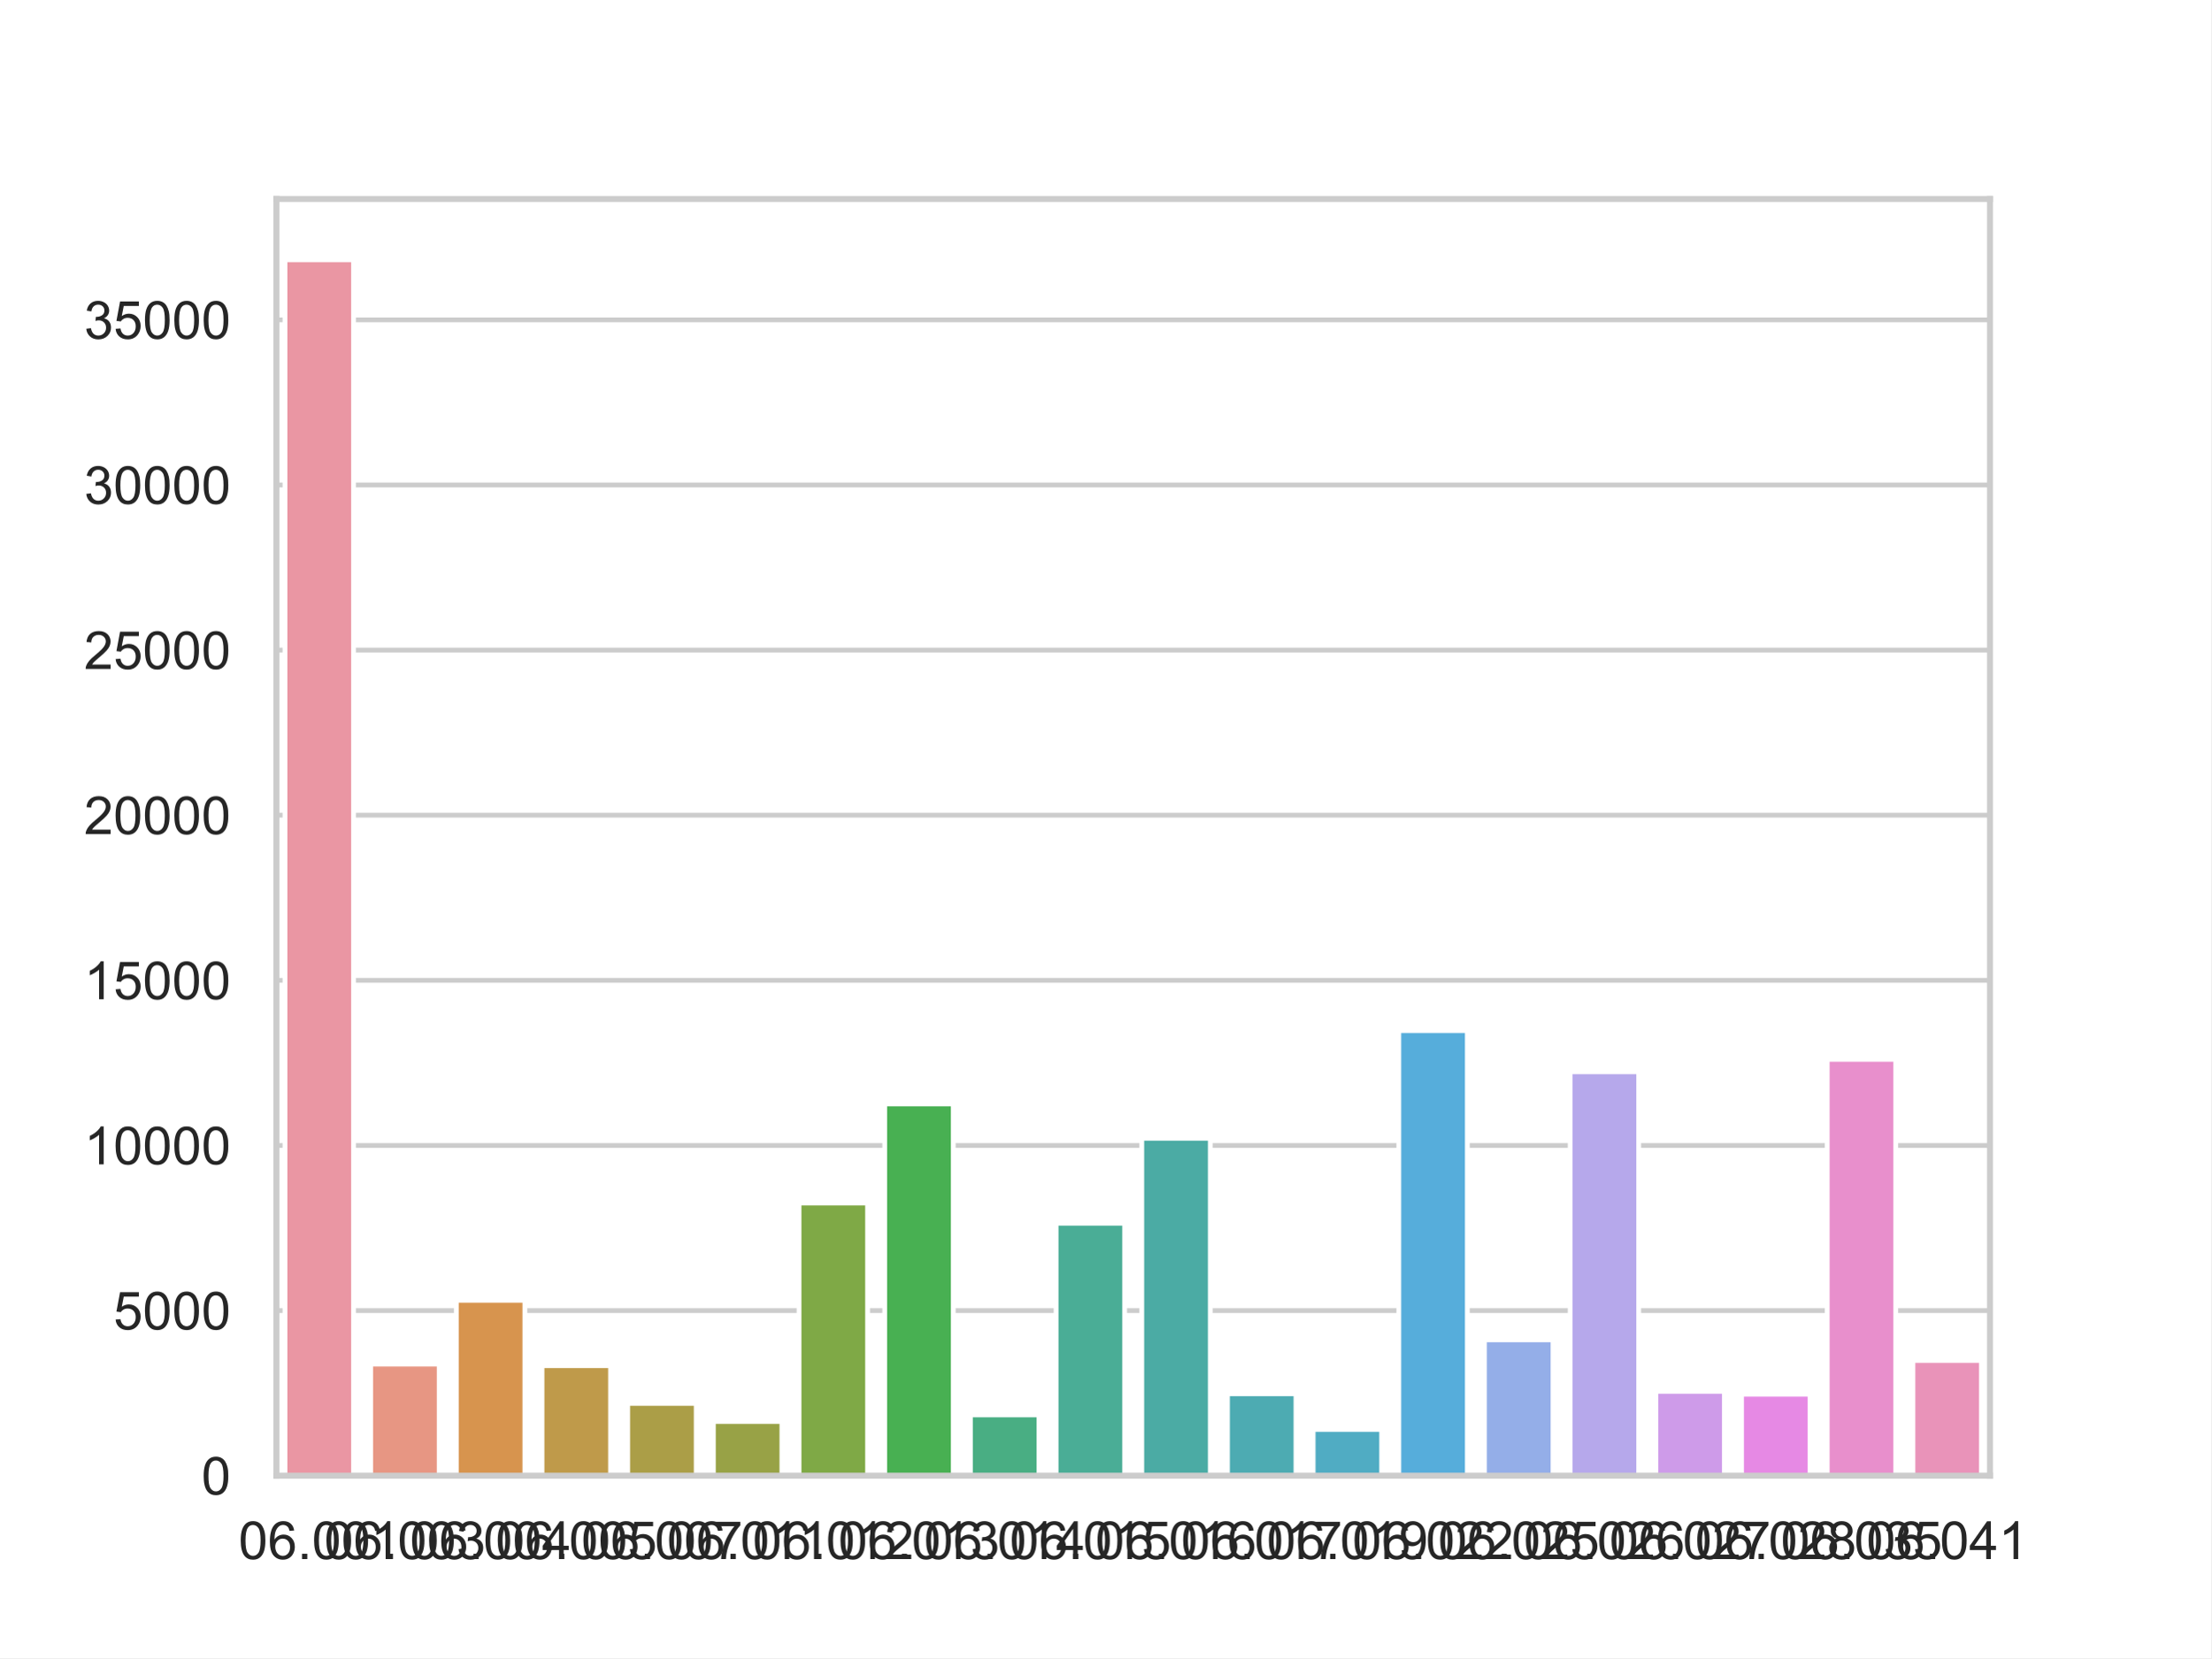
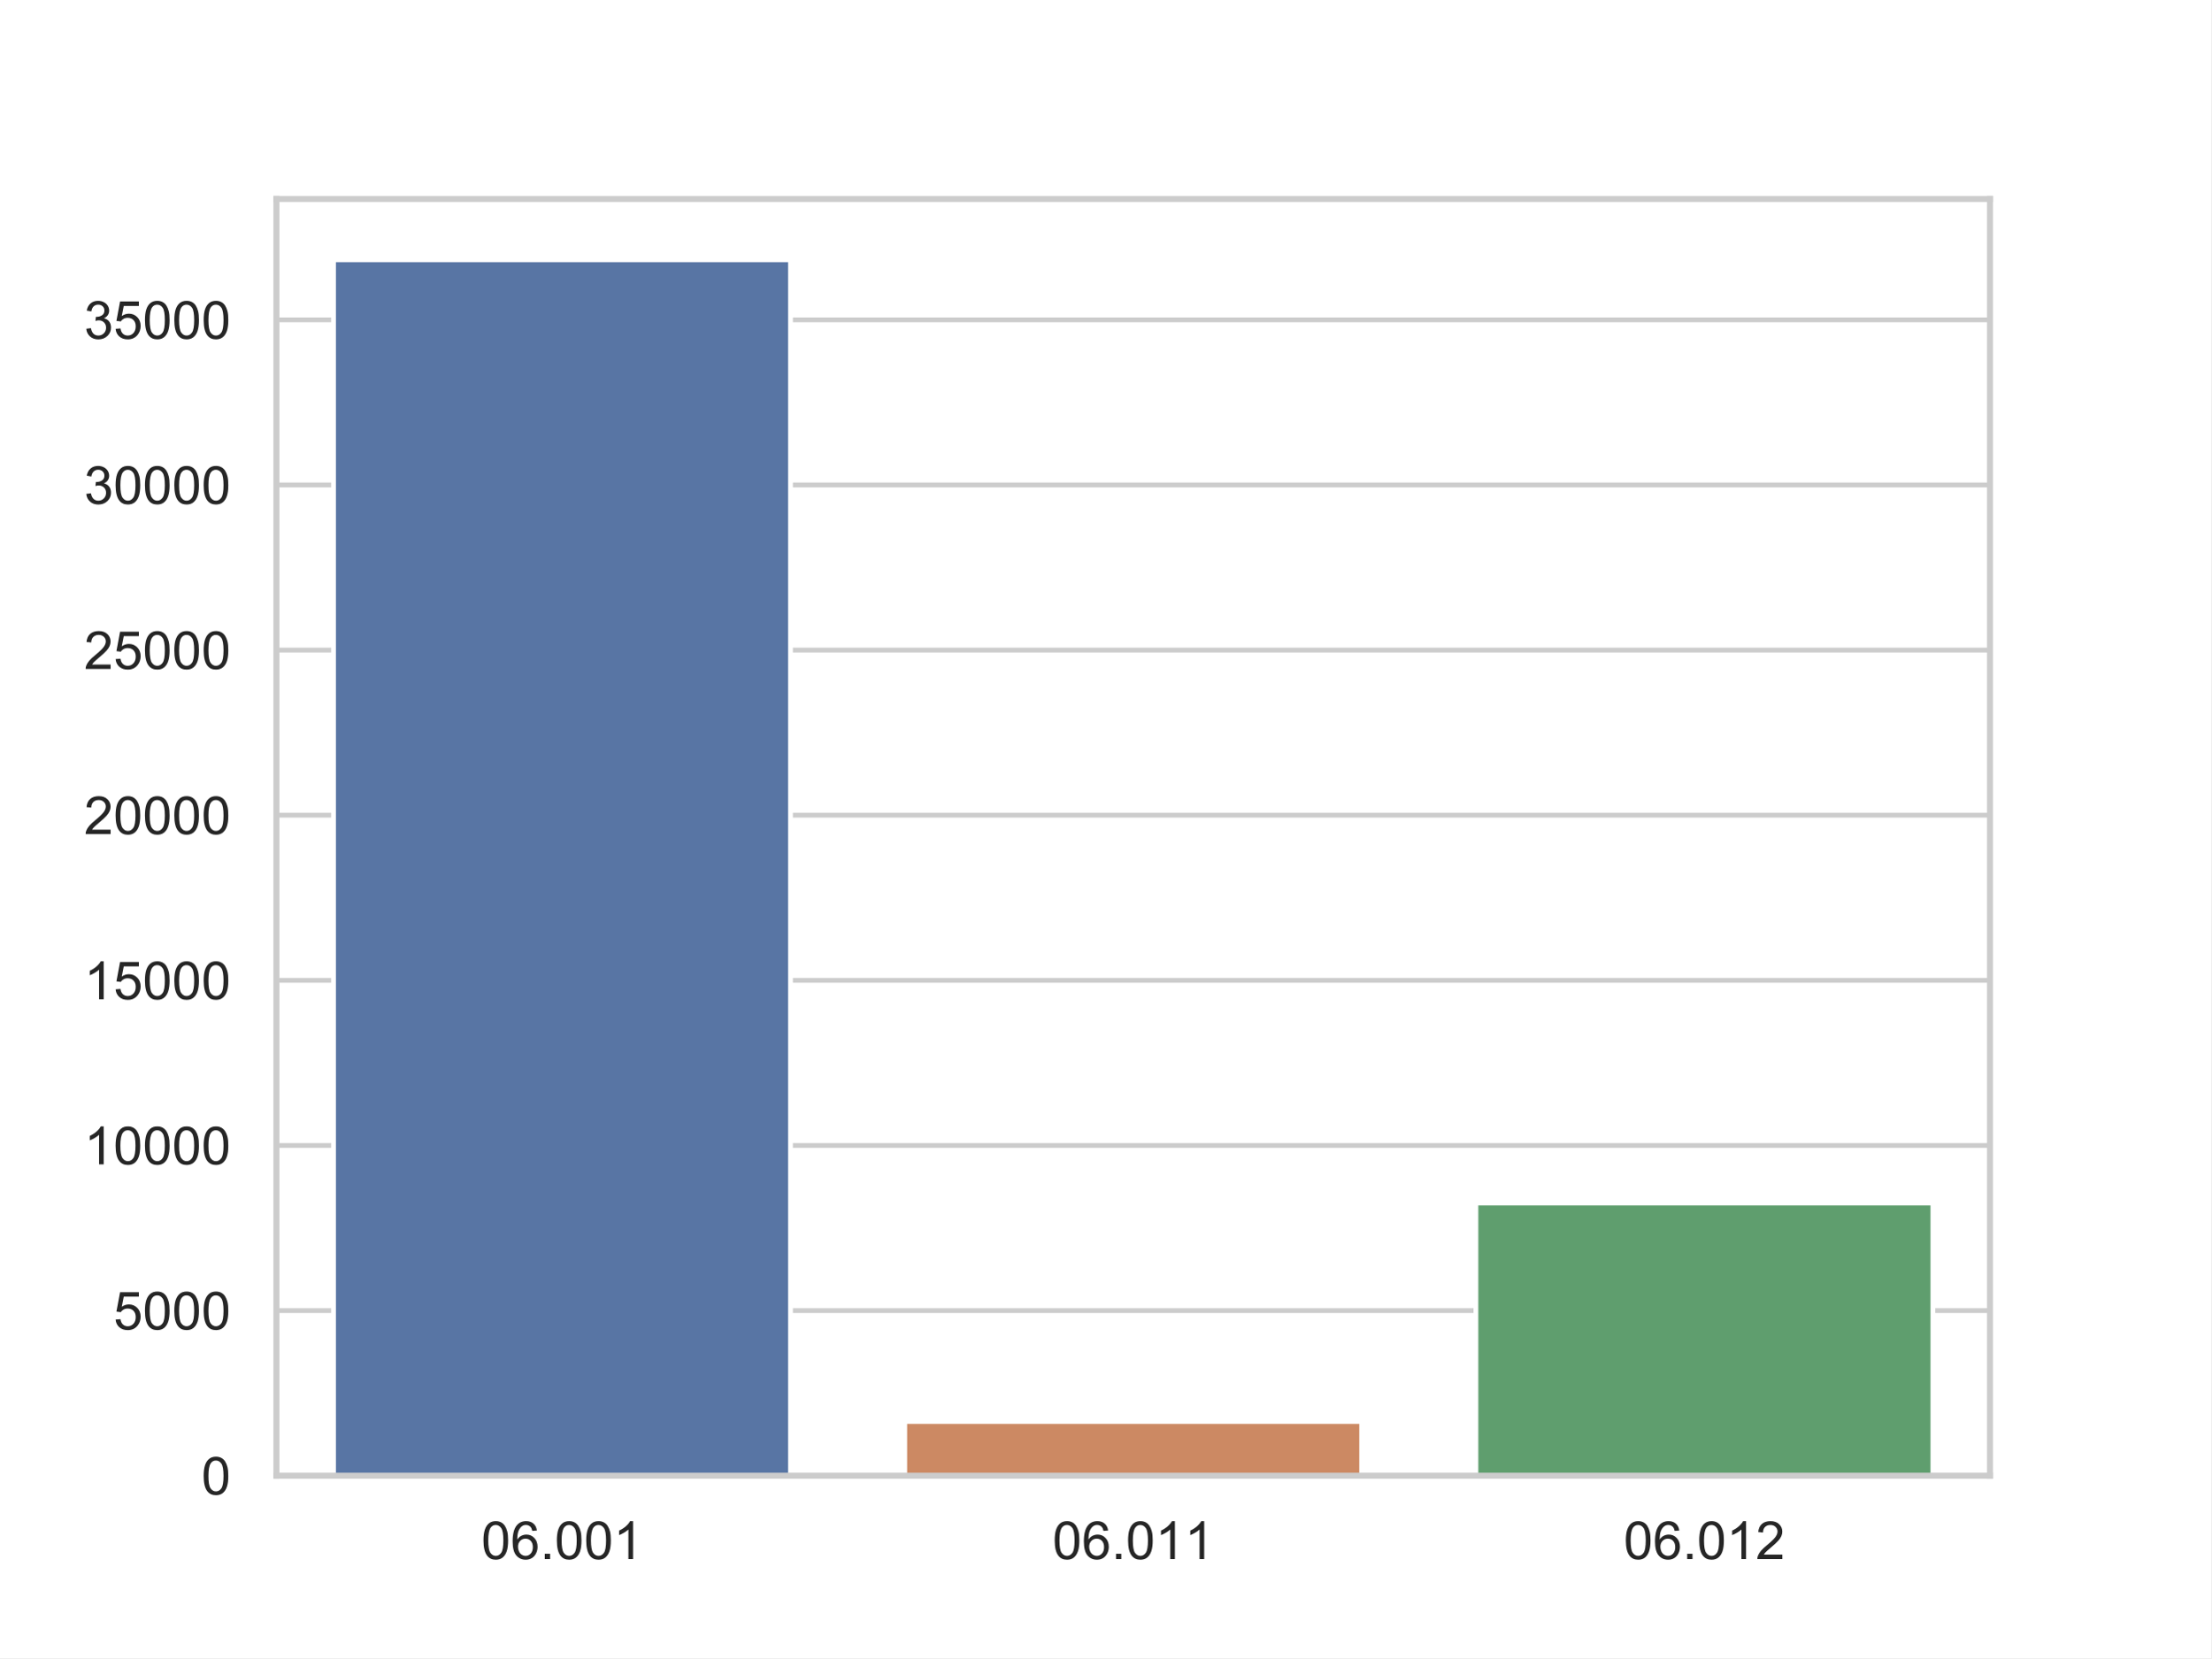
<svg xmlns="http://www.w3.org/2000/svg" xmlns:xlink="http://www.w3.org/1999/xlink" height="345.6pt" version="1.1" viewBox="0 0 460.8 345.6" width="460.8pt">
  <defs>
    <style type="text/css">
*{stroke-linecap:butt;stroke-linejoin:round;}
  </style>
  </defs>
  <g id="figure_1">
    <g id="patch_1">
      <path d="M 0 345.6  L 460.8 345.6  L 460.8 0  L 0 0  z " style="fill:#ffffff;" />
    </g>
    <g id="axes_1">
      <g id="patch_2">
        <path d="M 57.6 307.584  L 414.72 307.584  L 414.72 41.472  L 57.6 41.472  z " style="fill:#ffffff;" />
      </g>
      <g id="matplotlib.axis_1">
        <g id="xtick_1">
          <g id="text_1">
            <defs>
              <path d="M 4.156 35.297  Q 4.156 48 6.766 55.734  Q 9.375 63.484 14.516 67.672  Q 19.672 71.875 27.484 71.875  Q 33.25 71.875 37.594 69.547  Q 41.938 67.234 44.766 62.859  Q 47.609 58.5 49.219 52.219  Q 50.828 45.953 50.828 35.297  Q 50.828 22.703 48.234 14.969  Q 45.656 7.234 40.5 3  Q 35.359 -1.219 27.484 -1.219  Q 17.141 -1.219 11.234 6.203  Q 4.156 15.141 4.156 35.297  z M 13.188 35.297  Q 13.188 17.672 17.312 11.828  Q 21.438 6 27.484 6  Q 33.547 6 37.672 11.859  Q 41.797 17.719 41.797 35.297  Q 41.797 52.984 37.672 58.781  Q 33.547 64.594 27.391 64.594  Q 21.344 64.594 17.719 59.469  Q 13.188 52.938 13.188 35.297  z " id="ArialMT-30" />
              <path d="M 49.75 54.047  L 41.016 53.375  Q 39.844 58.547 37.703 60.891  Q 34.125 64.656 28.906 64.656  Q 24.703 64.656 21.531 62.312  Q 17.391 59.281 14.984 53.469  Q 12.594 47.656 12.5 36.922  Q 15.672 41.75 20.266 44.094  Q 24.859 46.438 29.891 46.438  Q 38.672 46.438 44.844 39.969  Q 51.031 33.5 51.031 23.25  Q 51.031 16.5 48.125 10.719  Q 45.219 4.938 40.141 1.859  Q 35.062 -1.219 28.609 -1.219  Q 17.625 -1.219 10.688 6.859  Q 3.766 14.938 3.766 33.5  Q 3.766 54.25 11.422 63.672  Q 18.109 71.875 29.438 71.875  Q 37.891 71.875 43.281 67.141  Q 48.688 62.406 49.75 54.047  z M 13.875 23.188  Q 13.875 18.656 15.797 14.5  Q 17.719 10.359 21.188 8.172  Q 24.656 6 28.469 6  Q 34.031 6 38.031 10.484  Q 42.047 14.984 42.047 22.703  Q 42.047 30.125 38.078 34.391  Q 34.125 38.672 28.125 38.672  Q 22.172 38.672 18.016 34.391  Q 13.875 30.125 13.875 23.188  z " id="ArialMT-36" />
              <path d="M 9.078 0  L 9.078 10.016  L 19.094 10.016  L 19.094 0  z " id="ArialMT-2e" />
              <path d="M 37.25 0  L 28.469 0  L 28.469 56  Q 25.297 52.984 20.141 49.953  Q 14.984 46.922 10.891 45.406  L 10.891 53.906  Q 18.266 57.375 23.781 62.297  Q 29.297 67.234 31.594 71.875  L 37.25 71.875  z " id="ArialMT-31" />
            </defs>
-             <g style="fill:#262626;" transform="translate(49.70745 324.9576)scale(0.11 -0.11)">
+             <g style="fill:#262626;" transform="translate(100.2995 324.9576)scale(0.11 -0.11)">
              <use xlink:href="#ArialMT-30" />
              <use x="55.615" xlink:href="#ArialMT-36" />
              <use x="111.23" xlink:href="#ArialMT-2e" />
              <use x="139.014" xlink:href="#ArialMT-30" />
              <use x="194.629" xlink:href="#ArialMT-30" />
              <use x="250.244" xlink:href="#ArialMT-31" />
            </g>
          </g>
        </g>
        <g id="xtick_2">
          <g id="text_2">
-             <defs>
-               <path d="M 4.203 18.891  L 12.984 20.062  Q 14.5 12.594 18.141 9.297  Q 21.781 6 27 6  Q 33.203 6 37.469 10.297  Q 41.75 14.594 41.75 20.953  Q 41.75 27 37.797 30.922  Q 33.844 34.859 27.734 34.859  Q 25.25 34.859 21.531 33.891  L 22.516 41.609  Q 23.391 41.5 23.922 41.5  Q 29.547 41.5 34.031 44.422  Q 38.531 47.359 38.531 53.469  Q 38.531 58.297 35.25 61.469  Q 31.984 64.656 26.812 64.656  Q 21.688 64.656 18.266 61.422  Q 14.844 58.203 13.875 51.766  L 5.078 53.328  Q 6.688 62.156 12.391 67.016  Q 18.109 71.875 26.609 71.875  Q 32.469 71.875 37.391 69.359  Q 42.328 66.844 44.938 62.5  Q 47.562 58.156 47.562 53.266  Q 47.562 48.641 45.062 44.828  Q 42.578 41.016 37.703 38.766  Q 44.047 37.312 47.562 32.688  Q 51.078 28.078 51.078 21.141  Q 51.078 11.766 44.234 5.25  Q 37.406 -1.266 26.953 -1.266  Q 17.531 -1.266 11.297 4.344  Q 5.078 9.969 4.203 18.891  z " id="ArialMT-33" />
-             </defs>
-             <g style="fill:#262626;" transform="translate(67.56345 324.9576)scale(0.11 -0.11)">
-               <use xlink:href="#ArialMT-30" />
-               <use x="55.615" xlink:href="#ArialMT-36" />
-               <use x="111.23" xlink:href="#ArialMT-2e" />
-               <use x="139.014" xlink:href="#ArialMT-30" />
-               <use x="194.629" xlink:href="#ArialMT-30" />
-               <use x="250.244" xlink:href="#ArialMT-33" />
-             </g>
-           </g>
-         </g>
-         <g id="xtick_3">
-           <g id="text_3">
-             <defs>
-               <path d="M 32.328 0  L 32.328 17.141  L 1.266 17.141  L 1.266 25.203  L 33.938 71.578  L 41.109 71.578  L 41.109 25.203  L 50.781 25.203  L 50.781 17.141  L 41.109 17.141  L 41.109 0  z M 32.328 25.203  L 32.328 57.469  L 9.906 25.203  z " id="ArialMT-34" />
-             </defs>
-             <g style="fill:#262626;" transform="translate(85.41945 324.9576)scale(0.11 -0.11)">
-               <use xlink:href="#ArialMT-30" />
-               <use x="55.615" xlink:href="#ArialMT-36" />
-               <use x="111.23" xlink:href="#ArialMT-2e" />
-               <use x="139.014" xlink:href="#ArialMT-30" />
-               <use x="194.629" xlink:href="#ArialMT-30" />
-               <use x="250.244" xlink:href="#ArialMT-34" />
-             </g>
-           </g>
-         </g>
-         <g id="xtick_4">
-           <g id="text_4">
-             <defs>
-               <path d="M 4.156 18.75  L 13.375 19.531  Q 14.406 12.797 18.141 9.391  Q 21.875 6 27.156 6  Q 33.5 6 37.891 10.781  Q 42.281 15.578 42.281 23.484  Q 42.281 31 38.062 35.344  Q 33.844 39.703 27 39.703  Q 22.75 39.703 19.328 37.766  Q 15.922 35.844 13.969 32.766  L 5.719 33.844  L 12.641 70.609  L 48.25 70.609  L 48.25 62.203  L 19.672 62.203  L 15.828 42.969  Q 22.266 47.469 29.344 47.469  Q 38.719 47.469 45.156 40.969  Q 51.609 34.469 51.609 24.266  Q 51.609 14.547 45.953 7.469  Q 39.062 -1.219 27.156 -1.219  Q 17.391 -1.219 11.203 4.25  Q 5.031 9.719 4.156 18.75  z " id="ArialMT-35" />
-             </defs>
-             <g style="fill:#262626;" transform="translate(103.2755 324.9576)scale(0.11 -0.11)">
-               <use xlink:href="#ArialMT-30" />
-               <use x="55.615" xlink:href="#ArialMT-36" />
-               <use x="111.23" xlink:href="#ArialMT-2e" />
-               <use x="139.014" xlink:href="#ArialMT-30" />
-               <use x="194.629" xlink:href="#ArialMT-30" />
-               <use x="250.244" xlink:href="#ArialMT-35" />
-             </g>
-           </g>
-         </g>
-         <g id="xtick_5">
-           <g id="text_5">
-             <defs>
-               <path d="M 4.734 62.203  L 4.734 70.656  L 51.078 70.656  L 51.078 63.812  Q 44.234 56.547 37.516 44.484  Q 30.812 32.422 27.156 19.672  Q 24.516 10.688 23.781 0  L 14.75 0  Q 14.891 8.453 18.062 20.406  Q 21.234 32.375 27.172 43.484  Q 33.109 54.594 39.797 62.203  z " id="ArialMT-37" />
-             </defs>
-             <g style="fill:#262626;" transform="translate(121.1315 324.9576)scale(0.11 -0.11)">
-               <use xlink:href="#ArialMT-30" />
-               <use x="55.615" xlink:href="#ArialMT-36" />
-               <use x="111.23" xlink:href="#ArialMT-2e" />
-               <use x="139.014" xlink:href="#ArialMT-30" />
-               <use x="194.629" xlink:href="#ArialMT-30" />
-               <use x="250.244" xlink:href="#ArialMT-37" />
-             </g>
-           </g>
-         </g>
-         <g id="xtick_6">
-           <g id="text_6">
-             <g style="fill:#262626;" transform="translate(138.9935 324.9576)scale(0.11 -0.11)">
+             <g style="fill:#262626;" transform="translate(219.3455 324.9576)scale(0.11 -0.11)">
              <use xlink:href="#ArialMT-30" />
              <use x="55.615" xlink:href="#ArialMT-36" />
              <use x="111.23" xlink:href="#ArialMT-2e" />
              <use x="139.014" xlink:href="#ArialMT-30" />
              <use x="194.629" xlink:href="#ArialMT-31" />
              <use x="250.135" xlink:href="#ArialMT-31" />
            </g>
          </g>
        </g>
-         <g id="xtick_7">
-           <g id="text_7">
+         <g id="xtick_3">
+           <g id="text_3">
            <defs>
              <path d="M 50.344 8.453  L 50.344 0  L 3.031 0  Q 2.938 3.172 4.047 6.109  Q 5.859 10.938 9.828 15.625  Q 13.812 20.312 21.344 26.469  Q 33.016 36.031 37.109 41.625  Q 41.219 47.219 41.219 52.203  Q 41.219 57.422 37.469 61  Q 33.734 64.594 27.734 64.594  Q 21.391 64.594 17.578 60.781  Q 13.766 56.984 13.719 50.25  L 4.688 51.172  Q 5.609 61.281 11.656 66.578  Q 17.719 71.875 27.938 71.875  Q 38.234 71.875 44.234 66.156  Q 50.25 60.453 50.25 52  Q 50.25 47.703 48.484 43.547  Q 46.734 39.406 42.656 34.812  Q 38.578 30.219 29.109 22.219  Q 21.188 15.578 18.938 13.203  Q 16.703 10.844 15.234 8.453  z " id="ArialMT-32" />
            </defs>
-             <g style="fill:#262626;" transform="translate(156.8435 324.9576)scale(0.11 -0.11)">
+             <g style="fill:#262626;" transform="translate(338.3795 324.9576)scale(0.11 -0.11)">
              <use xlink:href="#ArialMT-30" />
              <use x="55.615" xlink:href="#ArialMT-36" />
              <use x="111.23" xlink:href="#ArialMT-2e" />
              <use x="139.014" xlink:href="#ArialMT-30" />
              <use x="194.629" xlink:href="#ArialMT-31" />
              <use x="250.244" xlink:href="#ArialMT-32" />
            </g>
          </g>
        </g>
-         <g id="xtick_8">
-           <g id="text_8">
-             <g style="fill:#262626;" transform="translate(174.6995 324.9576)scale(0.11 -0.11)">
-               <use xlink:href="#ArialMT-30" />
-               <use x="55.615" xlink:href="#ArialMT-36" />
-               <use x="111.23" xlink:href="#ArialMT-2e" />
-               <use x="139.014" xlink:href="#ArialMT-30" />
-               <use x="194.629" xlink:href="#ArialMT-31" />
-               <use x="250.244" xlink:href="#ArialMT-33" />
-             </g>
-           </g>
-         </g>
-         <g id="xtick_9">
-           <g id="text_9">
-             <g style="fill:#262626;" transform="translate(192.5555 324.9576)scale(0.11 -0.11)">
-               <use xlink:href="#ArialMT-30" />
-               <use x="55.615" xlink:href="#ArialMT-36" />
-               <use x="111.23" xlink:href="#ArialMT-2e" />
-               <use x="139.014" xlink:href="#ArialMT-30" />
-               <use x="194.629" xlink:href="#ArialMT-31" />
-               <use x="250.244" xlink:href="#ArialMT-34" />
-             </g>
-           </g>
-         </g>
-         <g id="xtick_10">
-           <g id="text_10">
-             <g style="fill:#262626;" transform="translate(210.4115 324.9576)scale(0.11 -0.11)">
-               <use xlink:href="#ArialMT-30" />
-               <use x="55.615" xlink:href="#ArialMT-36" />
-               <use x="111.23" xlink:href="#ArialMT-2e" />
-               <use x="139.014" xlink:href="#ArialMT-30" />
-               <use x="194.629" xlink:href="#ArialMT-31" />
-               <use x="250.244" xlink:href="#ArialMT-35" />
-             </g>
-           </g>
-         </g>
-         <g id="xtick_11">
-           <g id="text_11">
-             <g style="fill:#262626;" transform="translate(228.2675 324.9576)scale(0.11 -0.11)">
-               <use xlink:href="#ArialMT-30" />
-               <use x="55.615" xlink:href="#ArialMT-36" />
-               <use x="111.23" xlink:href="#ArialMT-2e" />
-               <use x="139.014" xlink:href="#ArialMT-30" />
-               <use x="194.629" xlink:href="#ArialMT-31" />
-               <use x="250.244" xlink:href="#ArialMT-36" />
-             </g>
-           </g>
-         </g>
-         <g id="xtick_12">
-           <g id="text_12">
-             <g style="fill:#262626;" transform="translate(246.1235 324.9576)scale(0.11 -0.11)">
-               <use xlink:href="#ArialMT-30" />
-               <use x="55.615" xlink:href="#ArialMT-36" />
-               <use x="111.23" xlink:href="#ArialMT-2e" />
-               <use x="139.014" xlink:href="#ArialMT-30" />
-               <use x="194.629" xlink:href="#ArialMT-31" />
-               <use x="250.244" xlink:href="#ArialMT-37" />
-             </g>
-           </g>
-         </g>
-         <g id="xtick_13">
-           <g id="text_13">
-             <defs>
-               <path d="M 5.469 16.547  L 13.922 17.328  Q 14.984 11.375 18.016 8.688  Q 21.047 6 25.781 6  Q 29.828 6 32.875 7.859  Q 35.938 9.719 37.891 12.812  Q 39.844 15.922 41.156 21.188  Q 42.484 26.469 42.484 31.938  Q 42.484 32.516 42.438 33.688  Q 39.797 29.5 35.234 26.875  Q 30.672 24.266 25.344 24.266  Q 16.453 24.266 10.297 30.703  Q 4.156 37.156 4.156 47.703  Q 4.156 58.594 10.578 65.234  Q 17 71.875 26.656 71.875  Q 33.641 71.875 39.422 68.109  Q 45.219 64.359 48.219 57.391  Q 51.219 50.438 51.219 37.25  Q 51.219 23.531 48.234 15.406  Q 45.266 7.281 39.375 3.031  Q 33.5 -1.219 25.594 -1.219  Q 17.188 -1.219 11.859 3.438  Q 6.547 8.109 5.469 16.547  z M 41.453 48.141  Q 41.453 55.719 37.422 60.156  Q 33.406 64.594 27.734 64.594  Q 21.875 64.594 17.531 59.812  Q 13.188 55.031 13.188 47.406  Q 13.188 40.578 17.312 36.297  Q 21.438 32.031 27.484 32.031  Q 33.594 32.031 37.516 36.297  Q 41.453 40.578 41.453 48.141  z " id="ArialMT-39" />
-             </defs>
-             <g style="fill:#262626;" transform="translate(263.9795 324.9576)scale(0.11 -0.11)">
-               <use xlink:href="#ArialMT-30" />
-               <use x="55.615" xlink:href="#ArialMT-36" />
-               <use x="111.23" xlink:href="#ArialMT-2e" />
-               <use x="139.014" xlink:href="#ArialMT-30" />
-               <use x="194.629" xlink:href="#ArialMT-31" />
-               <use x="250.244" xlink:href="#ArialMT-39" />
-             </g>
-           </g>
-         </g>
-         <g id="xtick_14">
-           <g id="text_14">
-             <g style="fill:#262626;" transform="translate(281.8355 324.9576)scale(0.11 -0.11)">
-               <use xlink:href="#ArialMT-30" />
-               <use x="55.615" xlink:href="#ArialMT-36" />
-               <use x="111.23" xlink:href="#ArialMT-2e" />
-               <use x="139.014" xlink:href="#ArialMT-30" />
-               <use x="194.629" xlink:href="#ArialMT-32" />
-               <use x="250.244" xlink:href="#ArialMT-32" />
-             </g>
-           </g>
-         </g>
-         <g id="xtick_15">
-           <g id="text_15">
-             <g style="fill:#262626;" transform="translate(299.6915 324.9576)scale(0.11 -0.11)">
-               <use xlink:href="#ArialMT-30" />
-               <use x="55.615" xlink:href="#ArialMT-36" />
-               <use x="111.23" xlink:href="#ArialMT-2e" />
-               <use x="139.014" xlink:href="#ArialMT-30" />
-               <use x="194.629" xlink:href="#ArialMT-32" />
-               <use x="250.244" xlink:href="#ArialMT-35" />
-             </g>
-           </g>
-         </g>
-         <g id="xtick_16">
-           <g id="text_16">
-             <g style="fill:#262626;" transform="translate(317.5475 324.9576)scale(0.11 -0.11)">
-               <use xlink:href="#ArialMT-30" />
-               <use x="55.615" xlink:href="#ArialMT-36" />
-               <use x="111.23" xlink:href="#ArialMT-2e" />
-               <use x="139.014" xlink:href="#ArialMT-30" />
-               <use x="194.629" xlink:href="#ArialMT-32" />
-               <use x="250.244" xlink:href="#ArialMT-36" />
-             </g>
-           </g>
-         </g>
-         <g id="xtick_17">
-           <g id="text_17">
-             <g style="fill:#262626;" transform="translate(335.4035 324.9576)scale(0.11 -0.11)">
-               <use xlink:href="#ArialMT-30" />
-               <use x="55.615" xlink:href="#ArialMT-36" />
-               <use x="111.23" xlink:href="#ArialMT-2e" />
-               <use x="139.014" xlink:href="#ArialMT-30" />
-               <use x="194.629" xlink:href="#ArialMT-32" />
-               <use x="250.244" xlink:href="#ArialMT-37" />
-             </g>
-           </g>
-         </g>
-         <g id="xtick_18">
-           <g id="text_18">
-             <defs>
-               <path d="M 17.672 38.812  Q 12.203 40.828 9.562 44.531  Q 6.938 48.25 6.938 53.422  Q 6.938 61.234 12.547 66.547  Q 18.172 71.875 27.484 71.875  Q 36.859 71.875 42.578 66.422  Q 48.297 60.984 48.297 53.172  Q 48.297 48.188 45.672 44.5  Q 43.062 40.828 37.75 38.812  Q 44.344 36.672 47.781 31.875  Q 51.219 27.094 51.219 20.453  Q 51.219 11.281 44.719 5.031  Q 38.234 -1.219 27.641 -1.219  Q 17.047 -1.219 10.547 5.047  Q 4.047 11.328 4.047 20.703  Q 4.047 27.688 7.594 32.391  Q 11.141 37.109 17.672 38.812  z M 15.922 53.719  Q 15.922 48.641 19.188 45.406  Q 22.469 42.188 27.688 42.188  Q 32.766 42.188 36.016 45.375  Q 39.266 48.578 39.266 53.219  Q 39.266 58.062 35.906 61.359  Q 32.562 64.656 27.594 64.656  Q 22.562 64.656 19.234 61.422  Q 15.922 58.203 15.922 53.719  z M 13.094 20.656  Q 13.094 16.891 14.875 13.375  Q 16.656 9.859 20.172 7.922  Q 23.688 6 27.734 6  Q 34.031 6 38.125 10.047  Q 42.234 14.109 42.234 20.359  Q 42.234 26.703 38.016 30.859  Q 33.797 35.016 27.438 35.016  Q 21.234 35.016 17.156 30.906  Q 13.094 26.812 13.094 20.656  z " id="ArialMT-38" />
-             </defs>
-             <g style="fill:#262626;" transform="translate(353.2595 324.9576)scale(0.11 -0.11)">
-               <use xlink:href="#ArialMT-30" />
-               <use x="55.615" xlink:href="#ArialMT-36" />
-               <use x="111.23" xlink:href="#ArialMT-2e" />
-               <use x="139.014" xlink:href="#ArialMT-30" />
-               <use x="194.629" xlink:href="#ArialMT-32" />
-               <use x="250.244" xlink:href="#ArialMT-38" />
-             </g>
-           </g>
-         </g>
-         <g id="xtick_19">
-           <g id="text_19">
-             <g style="fill:#262626;" transform="translate(371.1155 324.9576)scale(0.11 -0.11)">
-               <use xlink:href="#ArialMT-30" />
-               <use x="55.615" xlink:href="#ArialMT-36" />
-               <use x="111.23" xlink:href="#ArialMT-2e" />
-               <use x="139.014" xlink:href="#ArialMT-30" />
-               <use x="194.629" xlink:href="#ArialMT-33" />
-               <use x="250.244" xlink:href="#ArialMT-35" />
-             </g>
-           </g>
-         </g>
-         <g id="xtick_20">
-           <g id="text_20">
-             <g style="fill:#262626;" transform="translate(388.9715 324.9576)scale(0.11 -0.11)">
-               <use xlink:href="#ArialMT-30" />
-               <use x="55.615" xlink:href="#ArialMT-36" />
-               <use x="111.23" xlink:href="#ArialMT-2e" />
-               <use x="139.014" xlink:href="#ArialMT-30" />
-               <use x="194.629" xlink:href="#ArialMT-34" />
-               <use x="250.244" xlink:href="#ArialMT-31" />
-             </g>
-           </g>
-         </g>
      </g>
      <g id="matplotlib.axis_2">
        <g id="ytick_1">
          <g id="line2d_1">
-             <path clip-path="url(#pb164077cee)" d="M 57.6 307.584  L 414.72 307.584  " style="fill:none;stroke:#cccccc;stroke-linecap:round;" />
-           </g>
-           <g id="text_21">
+             <path clip-path="url(#p7d7d309df6)" d="M 57.6 307.584  L 414.72 307.584  " style="fill:none;stroke:#cccccc;stroke-linecap:round;" />
+           </g>
+           <g id="text_4">
            <g style="fill:#262626;" transform="translate(41.98297 311.5208)scale(0.11 -0.11)">
              <use xlink:href="#ArialMT-30" />
            </g>
          </g>
        </g>
        <g id="ytick_2">
          <g id="line2d_2">
-             <path clip-path="url(#pb164077cee)" d="M 57.6 273.167  L 414.72 273.167  " style="fill:none;stroke:#cccccc;stroke-linecap:round;" />
-           </g>
-           <g id="text_22">
+             <path clip-path="url(#p7d7d309df6)" d="M 57.6 273.167  L 414.72 273.167  " style="fill:none;stroke:#cccccc;stroke-linecap:round;" />
+           </g>
+           <g id="text_5">
+             <defs>
+               <path d="M 4.156 18.75  L 13.375 19.531  Q 14.406 12.797 18.141 9.391  Q 21.875 6 27.156 6  Q 33.5 6 37.891 10.781  Q 42.281 15.578 42.281 23.484  Q 42.281 31 38.062 35.344  Q 33.844 39.703 27 39.703  Q 22.75 39.703 19.328 37.766  Q 15.922 35.844 13.969 32.766  L 5.719 33.844  L 12.641 70.609  L 48.25 70.609  L 48.25 62.203  L 19.672 62.203  L 15.828 42.969  Q 22.266 47.469 29.344 47.469  Q 38.719 47.469 45.156 40.969  Q 51.609 34.469 51.609 24.266  Q 51.609 14.547 45.953 7.469  Q 39.062 -1.219 27.156 -1.219  Q 17.391 -1.219 11.203 4.25  Q 5.031 9.719 4.156 18.75  z " id="ArialMT-35" />
+             </defs>
            <g style="fill:#262626;" transform="translate(23.63188 277.1038)scale(0.11 -0.11)">
              <use xlink:href="#ArialMT-35" />
              <use x="55.615" xlink:href="#ArialMT-30" />
              <use x="111.23" xlink:href="#ArialMT-30" />
              <use x="166.846" xlink:href="#ArialMT-30" />
            </g>
          </g>
        </g>
        <g id="ytick_3">
          <g id="line2d_3">
-             <path clip-path="url(#pb164077cee)" d="M 57.6 238.75  L 414.72 238.75  " style="fill:none;stroke:#cccccc;stroke-linecap:round;" />
-           </g>
-           <g id="text_23">
+             <path clip-path="url(#p7d7d309df6)" d="M 57.6 238.75  L 414.72 238.75  " style="fill:none;stroke:#cccccc;stroke-linecap:round;" />
+           </g>
+           <g id="text_6">
            <g style="fill:#262626;" transform="translate(17.51484 242.6868)scale(0.11 -0.11)">
              <use xlink:href="#ArialMT-31" />
              <use x="55.615" xlink:href="#ArialMT-30" />
              <use x="111.23" xlink:href="#ArialMT-30" />
              <use x="166.846" xlink:href="#ArialMT-30" />
              <use x="222.461" xlink:href="#ArialMT-30" />
            </g>
          </g>
        </g>
        <g id="ytick_4">
          <g id="line2d_4">
-             <path clip-path="url(#pb164077cee)" d="M 57.6 204.333  L 414.72 204.333  " style="fill:none;stroke:#cccccc;stroke-linecap:round;" />
-           </g>
-           <g id="text_24">
+             <path clip-path="url(#p7d7d309df6)" d="M 57.6 204.333  L 414.72 204.333  " style="fill:none;stroke:#cccccc;stroke-linecap:round;" />
+           </g>
+           <g id="text_7">
            <g style="fill:#262626;" transform="translate(17.51484 208.2698)scale(0.11 -0.11)">
              <use xlink:href="#ArialMT-31" />
              <use x="55.615" xlink:href="#ArialMT-35" />
              <use x="111.23" xlink:href="#ArialMT-30" />
              <use x="166.846" xlink:href="#ArialMT-30" />
              <use x="222.461" xlink:href="#ArialMT-30" />
            </g>
          </g>
        </g>
        <g id="ytick_5">
          <g id="line2d_5">
-             <path clip-path="url(#pb164077cee)" d="M 57.6 169.916  L 414.72 169.916  " style="fill:none;stroke:#cccccc;stroke-linecap:round;" />
-           </g>
-           <g id="text_25">
+             <path clip-path="url(#p7d7d309df6)" d="M 57.6 169.916  L 414.72 169.916  " style="fill:none;stroke:#cccccc;stroke-linecap:round;" />
+           </g>
+           <g id="text_8">
            <g style="fill:#262626;" transform="translate(17.51484 173.8527)scale(0.11 -0.11)">
              <use xlink:href="#ArialMT-32" />
              <use x="55.615" xlink:href="#ArialMT-30" />
              <use x="111.23" xlink:href="#ArialMT-30" />
              <use x="166.846" xlink:href="#ArialMT-30" />
              <use x="222.461" xlink:href="#ArialMT-30" />
            </g>
          </g>
        </g>
        <g id="ytick_6">
          <g id="line2d_6">
-             <path clip-path="url(#pb164077cee)" d="M 57.6 135.499  L 414.72 135.499  " style="fill:none;stroke:#cccccc;stroke-linecap:round;" />
-           </g>
-           <g id="text_26">
+             <path clip-path="url(#p7d7d309df6)" d="M 57.6 135.499  L 414.72 135.499  " style="fill:none;stroke:#cccccc;stroke-linecap:round;" />
+           </g>
+           <g id="text_9">
            <g style="fill:#262626;" transform="translate(17.51484 139.4357)scale(0.11 -0.11)">
              <use xlink:href="#ArialMT-32" />
              <use x="55.615" xlink:href="#ArialMT-35" />
              <use x="111.23" xlink:href="#ArialMT-30" />
              <use x="166.846" xlink:href="#ArialMT-30" />
              <use x="222.461" xlink:href="#ArialMT-30" />
            </g>
          </g>
        </g>
        <g id="ytick_7">
          <g id="line2d_7">
-             <path clip-path="url(#pb164077cee)" d="M 57.6 101.082  L 414.72 101.082  " style="fill:none;stroke:#cccccc;stroke-linecap:round;" />
-           </g>
-           <g id="text_27">
+             <path clip-path="url(#p7d7d309df6)" d="M 57.6 101.082  L 414.72 101.082  " style="fill:none;stroke:#cccccc;stroke-linecap:round;" />
+           </g>
+           <g id="text_10">
+             <defs>
+               <path d="M 4.203 18.891  L 12.984 20.062  Q 14.5 12.594 18.141 9.297  Q 21.781 6 27 6  Q 33.203 6 37.469 10.297  Q 41.75 14.594 41.75 20.953  Q 41.75 27 37.797 30.922  Q 33.844 34.859 27.734 34.859  Q 25.25 34.859 21.531 33.891  L 22.516 41.609  Q 23.391 41.5 23.922 41.5  Q 29.547 41.5 34.031 44.422  Q 38.531 47.359 38.531 53.469  Q 38.531 58.297 35.25 61.469  Q 31.984 64.656 26.812 64.656  Q 21.688 64.656 18.266 61.422  Q 14.844 58.203 13.875 51.766  L 5.078 53.328  Q 6.688 62.156 12.391 67.016  Q 18.109 71.875 26.609 71.875  Q 32.469 71.875 37.391 69.359  Q 42.328 66.844 44.938 62.5  Q 47.562 58.156 47.562 53.266  Q 47.562 48.641 45.062 44.828  Q 42.578 41.016 37.703 38.766  Q 44.047 37.312 47.562 32.688  Q 51.078 28.078 51.078 21.141  Q 51.078 11.766 44.234 5.25  Q 37.406 -1.266 26.953 -1.266  Q 17.531 -1.266 11.297 4.344  Q 5.078 9.969 4.203 18.891  z " id="ArialMT-33" />
+             </defs>
            <g style="fill:#262626;" transform="translate(17.51484 105.0187)scale(0.11 -0.11)">
              <use xlink:href="#ArialMT-33" />
              <use x="55.615" xlink:href="#ArialMT-30" />
              <use x="111.23" xlink:href="#ArialMT-30" />
              <use x="166.846" xlink:href="#ArialMT-30" />
              <use x="222.461" xlink:href="#ArialMT-30" />
            </g>
          </g>
        </g>
        <g id="ytick_8">
          <g id="line2d_8">
-             <path clip-path="url(#pb164077cee)" d="M 57.6 66.665  L 414.72 66.665  " style="fill:none;stroke:#cccccc;stroke-linecap:round;" />
-           </g>
-           <g id="text_28">
+             <path clip-path="url(#p7d7d309df6)" d="M 57.6 66.665  L 414.72 66.665  " style="fill:none;stroke:#cccccc;stroke-linecap:round;" />
+           </g>
+           <g id="text_11">
            <g style="fill:#262626;" transform="translate(17.51484 70.60171)scale(0.11 -0.11)">
              <use xlink:href="#ArialMT-33" />
              <use x="55.615" xlink:href="#ArialMT-35" />
              <use x="111.23" xlink:href="#ArialMT-30" />
              <use x="166.846" xlink:href="#ArialMT-30" />
              <use x="222.461" xlink:href="#ArialMT-30" />
            </g>
          </g>
        </g>
      </g>
      <g id="patch_3">
-         <path clip-path="url(#pb164077cee)" d="M 59.386 307.584  L 73.67 307.584  L 73.67 54.144  L 59.386 54.144  z " style="fill:#ea96a3;stroke:#ffffff;stroke-linejoin:miter;" />
+         <path clip-path="url(#p7d7d309df6)" d="M 69.504 307.584  L 164.736 307.584  L 164.736 54.144  L 69.504 54.144  z " style="fill:#5875a4;stroke:#ffffff;stroke-linejoin:miter;" />
      </g>
      <g id="patch_4">
-         <path clip-path="url(#pb164077cee)" d="M 77.242 307.584  L 91.526 307.584  L 91.526 284.325  L 77.242 284.325  z " style="fill:#e79683;stroke:#ffffff;stroke-linejoin:miter;" />
+         <path clip-path="url(#p7d7d309df6)" d="M 188.544 307.584  L 283.776 307.584  L 283.776 296.288  L 188.544 296.288  z " style="fill:#cc8963;stroke:#ffffff;stroke-linejoin:miter;" />
      </g>
      <g id="patch_5">
-         <path clip-path="url(#pb164077cee)" d="M 95.098 307.584  L 109.382 307.584  L 109.382 271.04  L 95.098 271.04  z " style="fill:#d7944e;stroke:#ffffff;stroke-linejoin:miter;" />
+         <path clip-path="url(#p7d7d309df6)" d="M 307.584 307.584  L 402.816 307.584  L 402.816 250.748  L 307.584 250.748  z " style="fill:#5f9e6e;stroke:#ffffff;stroke-linejoin:miter;" />
+       </g>
+       <g id="line2d_9">
+         <path clip-path="url(#p7d7d309df6)" style="fill:none;stroke:#424242;stroke-linecap:round;stroke-width:2.7;" />
+       </g>
+       <g id="line2d_10">
+         <path clip-path="url(#p7d7d309df6)" style="fill:none;stroke:#424242;stroke-linecap:round;stroke-width:2.7;" />
+       </g>
+       <g id="line2d_11">
+         <path clip-path="url(#p7d7d309df6)" style="fill:none;stroke:#424242;stroke-linecap:round;stroke-width:2.7;" />
      </g>
      <g id="patch_6">
-         <path clip-path="url(#pb164077cee)" d="M 112.954 307.584  L 127.238 307.584  L 127.238 284.655  L 112.954 284.655  z " style="fill:#bf9a4a;stroke:#ffffff;stroke-linejoin:miter;" />
+         <path d="M 57.6 307.584  L 57.6 41.472  " style="fill:none;stroke:#cccccc;stroke-linecap:square;stroke-linejoin:miter;stroke-width:1.25;" />
      </g>
      <g id="patch_7">
-         <path clip-path="url(#pb164077cee)" d="M 130.81 307.584  L 145.094 307.584  L 145.094 292.502  L 130.81 292.502  z " style="fill:#ab9e47;stroke:#ffffff;stroke-linejoin:miter;" />
+         <path d="M 414.72 307.584  L 414.72 41.472  " style="fill:none;stroke:#cccccc;stroke-linecap:square;stroke-linejoin:miter;stroke-width:1.25;" />
      </g>
      <g id="patch_8">
-         <path clip-path="url(#pb164077cee)" d="M 148.666 307.584  L 162.95 307.584  L 162.95 296.288  L 148.666 296.288  z " style="fill:#98a246;stroke:#ffffff;stroke-linejoin:miter;" />
+         <path d="M 57.6 307.584  L 414.72 307.584  " style="fill:none;stroke:#cccccc;stroke-linecap:square;stroke-linejoin:miter;stroke-width:1.25;" />
      </g>
      <g id="patch_9">
-         <path clip-path="url(#pb164077cee)" d="M 166.522 307.584  L 180.806 307.584  L 180.806 250.748  L 166.522 250.748  z " style="fill:#7fa946;stroke:#ffffff;stroke-linejoin:miter;" />
-       </g>
-       <g id="patch_10">
-         <path clip-path="url(#pb164077cee)" d="M 184.378 307.584  L 198.662 307.584  L 198.662 230.091  L 184.378 230.091  z " style="fill:#48b052;stroke:#ffffff;stroke-linejoin:miter;" />
-       </g>
-       <g id="patch_11">
-         <path clip-path="url(#pb164077cee)" d="M 202.234 307.584  L 216.518 307.584  L 216.518 294.898  L 202.234 294.898  z " style="fill:#49ae83;stroke:#ffffff;stroke-linejoin:miter;" />
-       </g>
-       <g id="patch_12">
-         <path clip-path="url(#pb164077cee)" d="M 220.09 307.584  L 234.374 307.584  L 234.374 254.981  L 220.09 254.981  z " style="fill:#4aad96;stroke:#ffffff;stroke-linejoin:miter;" />
-       </g>
-       <g id="patch_13">
-         <path clip-path="url(#pb164077cee)" d="M 237.946 307.584  L 252.23 307.584  L 252.23 237.263  L 237.946 237.263  z " style="fill:#4baba4;stroke:#ffffff;stroke-linejoin:miter;" />
-       </g>
-       <g id="patch_14">
-         <path clip-path="url(#pb164077cee)" d="M 255.802 307.584  L 270.086 307.584  L 270.086 290.499  L 255.802 290.499  z " style="fill:#4dabb2;stroke:#ffffff;stroke-linejoin:miter;" />
-       </g>
-       <g id="patch_15">
-         <path clip-path="url(#pb164077cee)" d="M 273.658 307.584  L 287.942 307.584  L 287.942 297.954  L 273.658 297.954  z " style="fill:#50acc3;stroke:#ffffff;stroke-linejoin:miter;" />
-       </g>
-       <g id="patch_16">
-         <path clip-path="url(#pb164077cee)" d="M 291.514 307.584  L 305.798 307.584  L 305.798 214.823  L 291.514 214.823  z " style="fill:#56addb;stroke:#ffffff;stroke-linejoin:miter;" />
-       </g>
-       <g id="patch_17">
-         <path clip-path="url(#pb164077cee)" d="M 309.37 307.584  L 323.654 307.584  L 323.654 279.259  L 309.37 279.259  z " style="fill:#94aee8;stroke:#ffffff;stroke-linejoin:miter;" />
-       </g>
-       <g id="patch_18">
-         <path clip-path="url(#pb164077cee)" d="M 327.226 307.584  L 341.51 307.584  L 341.51 223.386  L 327.226 223.386  z " style="fill:#b6a8eb;stroke:#ffffff;stroke-linejoin:miter;" />
-       </g>
-       <g id="patch_19">
-         <path clip-path="url(#pb164077cee)" d="M 345.082 307.584  L 359.366 307.584  L 359.366 290.011  L 345.082 290.011  z " style="fill:#ce9be9;stroke:#ffffff;stroke-linejoin:miter;" />
-       </g>
-       <g id="patch_20">
-         <path clip-path="url(#pb164077cee)" d="M 362.938 307.584  L 377.222 307.584  L 377.222 290.603  L 362.938 290.603  z " style="fill:#e689e4;stroke:#ffffff;stroke-linejoin:miter;" />
-       </g>
-       <g id="patch_21">
-         <path clip-path="url(#pb164077cee)" d="M 380.794 307.584  L 395.078 307.584  L 395.078 220.791  L 380.794 220.791  z " style="fill:#e88fcc;stroke:#ffffff;stroke-linejoin:miter;" />
-       </g>
-       <g id="patch_22">
-         <path clip-path="url(#pb164077cee)" d="M 398.65 307.584  L 412.934 307.584  L 412.934 283.575  L 398.65 283.575  z " style="fill:#e993b9;stroke:#ffffff;stroke-linejoin:miter;" />
-       </g>
-       <g id="line2d_9">
-         <path clip-path="url(#pb164077cee)" d="M 0 0  " style="fill:none;stroke:#424242;stroke-linecap:round;stroke-width:2.7;" />
-       </g>
-       <g id="line2d_10">
-         <path clip-path="url(#pb164077cee)" d="M 0 0  " style="fill:none;stroke:#424242;stroke-linecap:round;stroke-width:2.7;" />
-       </g>
-       <g id="line2d_11">
-         <path clip-path="url(#pb164077cee)" d="M 0 0  " style="fill:none;stroke:#424242;stroke-linecap:round;stroke-width:2.7;" />
-       </g>
-       <g id="line2d_12">
-         <path clip-path="url(#pb164077cee)" d="M 0 0  " style="fill:none;stroke:#424242;stroke-linecap:round;stroke-width:2.7;" />
-       </g>
-       <g id="line2d_13">
-         <path clip-path="url(#pb164077cee)" d="M 0 0  " style="fill:none;stroke:#424242;stroke-linecap:round;stroke-width:2.7;" />
-       </g>
-       <g id="line2d_14">
-         <path clip-path="url(#pb164077cee)" d="M 0 0  " style="fill:none;stroke:#424242;stroke-linecap:round;stroke-width:2.7;" />
-       </g>
-       <g id="line2d_15">
-         <path clip-path="url(#pb164077cee)" d="M 0 0  " style="fill:none;stroke:#424242;stroke-linecap:round;stroke-width:2.7;" />
-       </g>
-       <g id="line2d_16">
-         <path clip-path="url(#pb164077cee)" d="M 0 0  " style="fill:none;stroke:#424242;stroke-linecap:round;stroke-width:2.7;" />
-       </g>
-       <g id="line2d_17">
-         <path clip-path="url(#pb164077cee)" d="M 0 0  " style="fill:none;stroke:#424242;stroke-linecap:round;stroke-width:2.7;" />
-       </g>
-       <g id="line2d_18">
-         <path clip-path="url(#pb164077cee)" d="M 0 0  " style="fill:none;stroke:#424242;stroke-linecap:round;stroke-width:2.7;" />
-       </g>
-       <g id="line2d_19">
-         <path clip-path="url(#pb164077cee)" d="M 0 0  " style="fill:none;stroke:#424242;stroke-linecap:round;stroke-width:2.7;" />
-       </g>
-       <g id="line2d_20">
-         <path clip-path="url(#pb164077cee)" d="M 0 0  " style="fill:none;stroke:#424242;stroke-linecap:round;stroke-width:2.7;" />
-       </g>
-       <g id="line2d_21">
-         <path clip-path="url(#pb164077cee)" d="M 0 0  " style="fill:none;stroke:#424242;stroke-linecap:round;stroke-width:2.7;" />
-       </g>
-       <g id="line2d_22">
-         <path clip-path="url(#pb164077cee)" d="M 0 0  " style="fill:none;stroke:#424242;stroke-linecap:round;stroke-width:2.7;" />
-       </g>
-       <g id="line2d_23">
-         <path clip-path="url(#pb164077cee)" d="M 0 0  " style="fill:none;stroke:#424242;stroke-linecap:round;stroke-width:2.7;" />
-       </g>
-       <g id="line2d_24">
-         <path clip-path="url(#pb164077cee)" d="M 0 0  " style="fill:none;stroke:#424242;stroke-linecap:round;stroke-width:2.7;" />
-       </g>
-       <g id="line2d_25">
-         <path clip-path="url(#pb164077cee)" d="M 0 0  " style="fill:none;stroke:#424242;stroke-linecap:round;stroke-width:2.7;" />
-       </g>
-       <g id="line2d_26">
-         <path clip-path="url(#pb164077cee)" d="M 0 0  " style="fill:none;stroke:#424242;stroke-linecap:round;stroke-width:2.7;" />
-       </g>
-       <g id="line2d_27">
-         <path clip-path="url(#pb164077cee)" d="M 0 0  " style="fill:none;stroke:#424242;stroke-linecap:round;stroke-width:2.7;" />
-       </g>
-       <g id="line2d_28">
-         <path clip-path="url(#pb164077cee)" d="M 0 0  " style="fill:none;stroke:#424242;stroke-linecap:round;stroke-width:2.7;" />
-       </g>
-       <g id="patch_23">
-         <path d="M 57.6 307.584  L 57.6 41.472  " style="fill:none;stroke:#cccccc;stroke-linecap:square;stroke-linejoin:miter;stroke-width:1.25;" />
-       </g>
-       <g id="patch_24">
-         <path d="M 414.72 307.584  L 414.72 41.472  " style="fill:none;stroke:#cccccc;stroke-linecap:square;stroke-linejoin:miter;stroke-width:1.25;" />
-       </g>
-       <g id="patch_25">
-         <path d="M 57.6 307.584  L 414.72 307.584  " style="fill:none;stroke:#cccccc;stroke-linecap:square;stroke-linejoin:miter;stroke-width:1.25;" />
-       </g>
-       <g id="patch_26">
        <path d="M 57.6 41.472  L 414.72 41.472  " style="fill:none;stroke:#cccccc;stroke-linecap:square;stroke-linejoin:miter;stroke-width:1.25;" />
      </g>
    </g>
  </g>
  <defs>
-     <clipPath id="pb164077cee">
+     <clipPath id="p7d7d309df6">
      <rect height="266.112" width="357.12" x="57.6" y="41.472" />
    </clipPath>
  </defs>
</svg>
